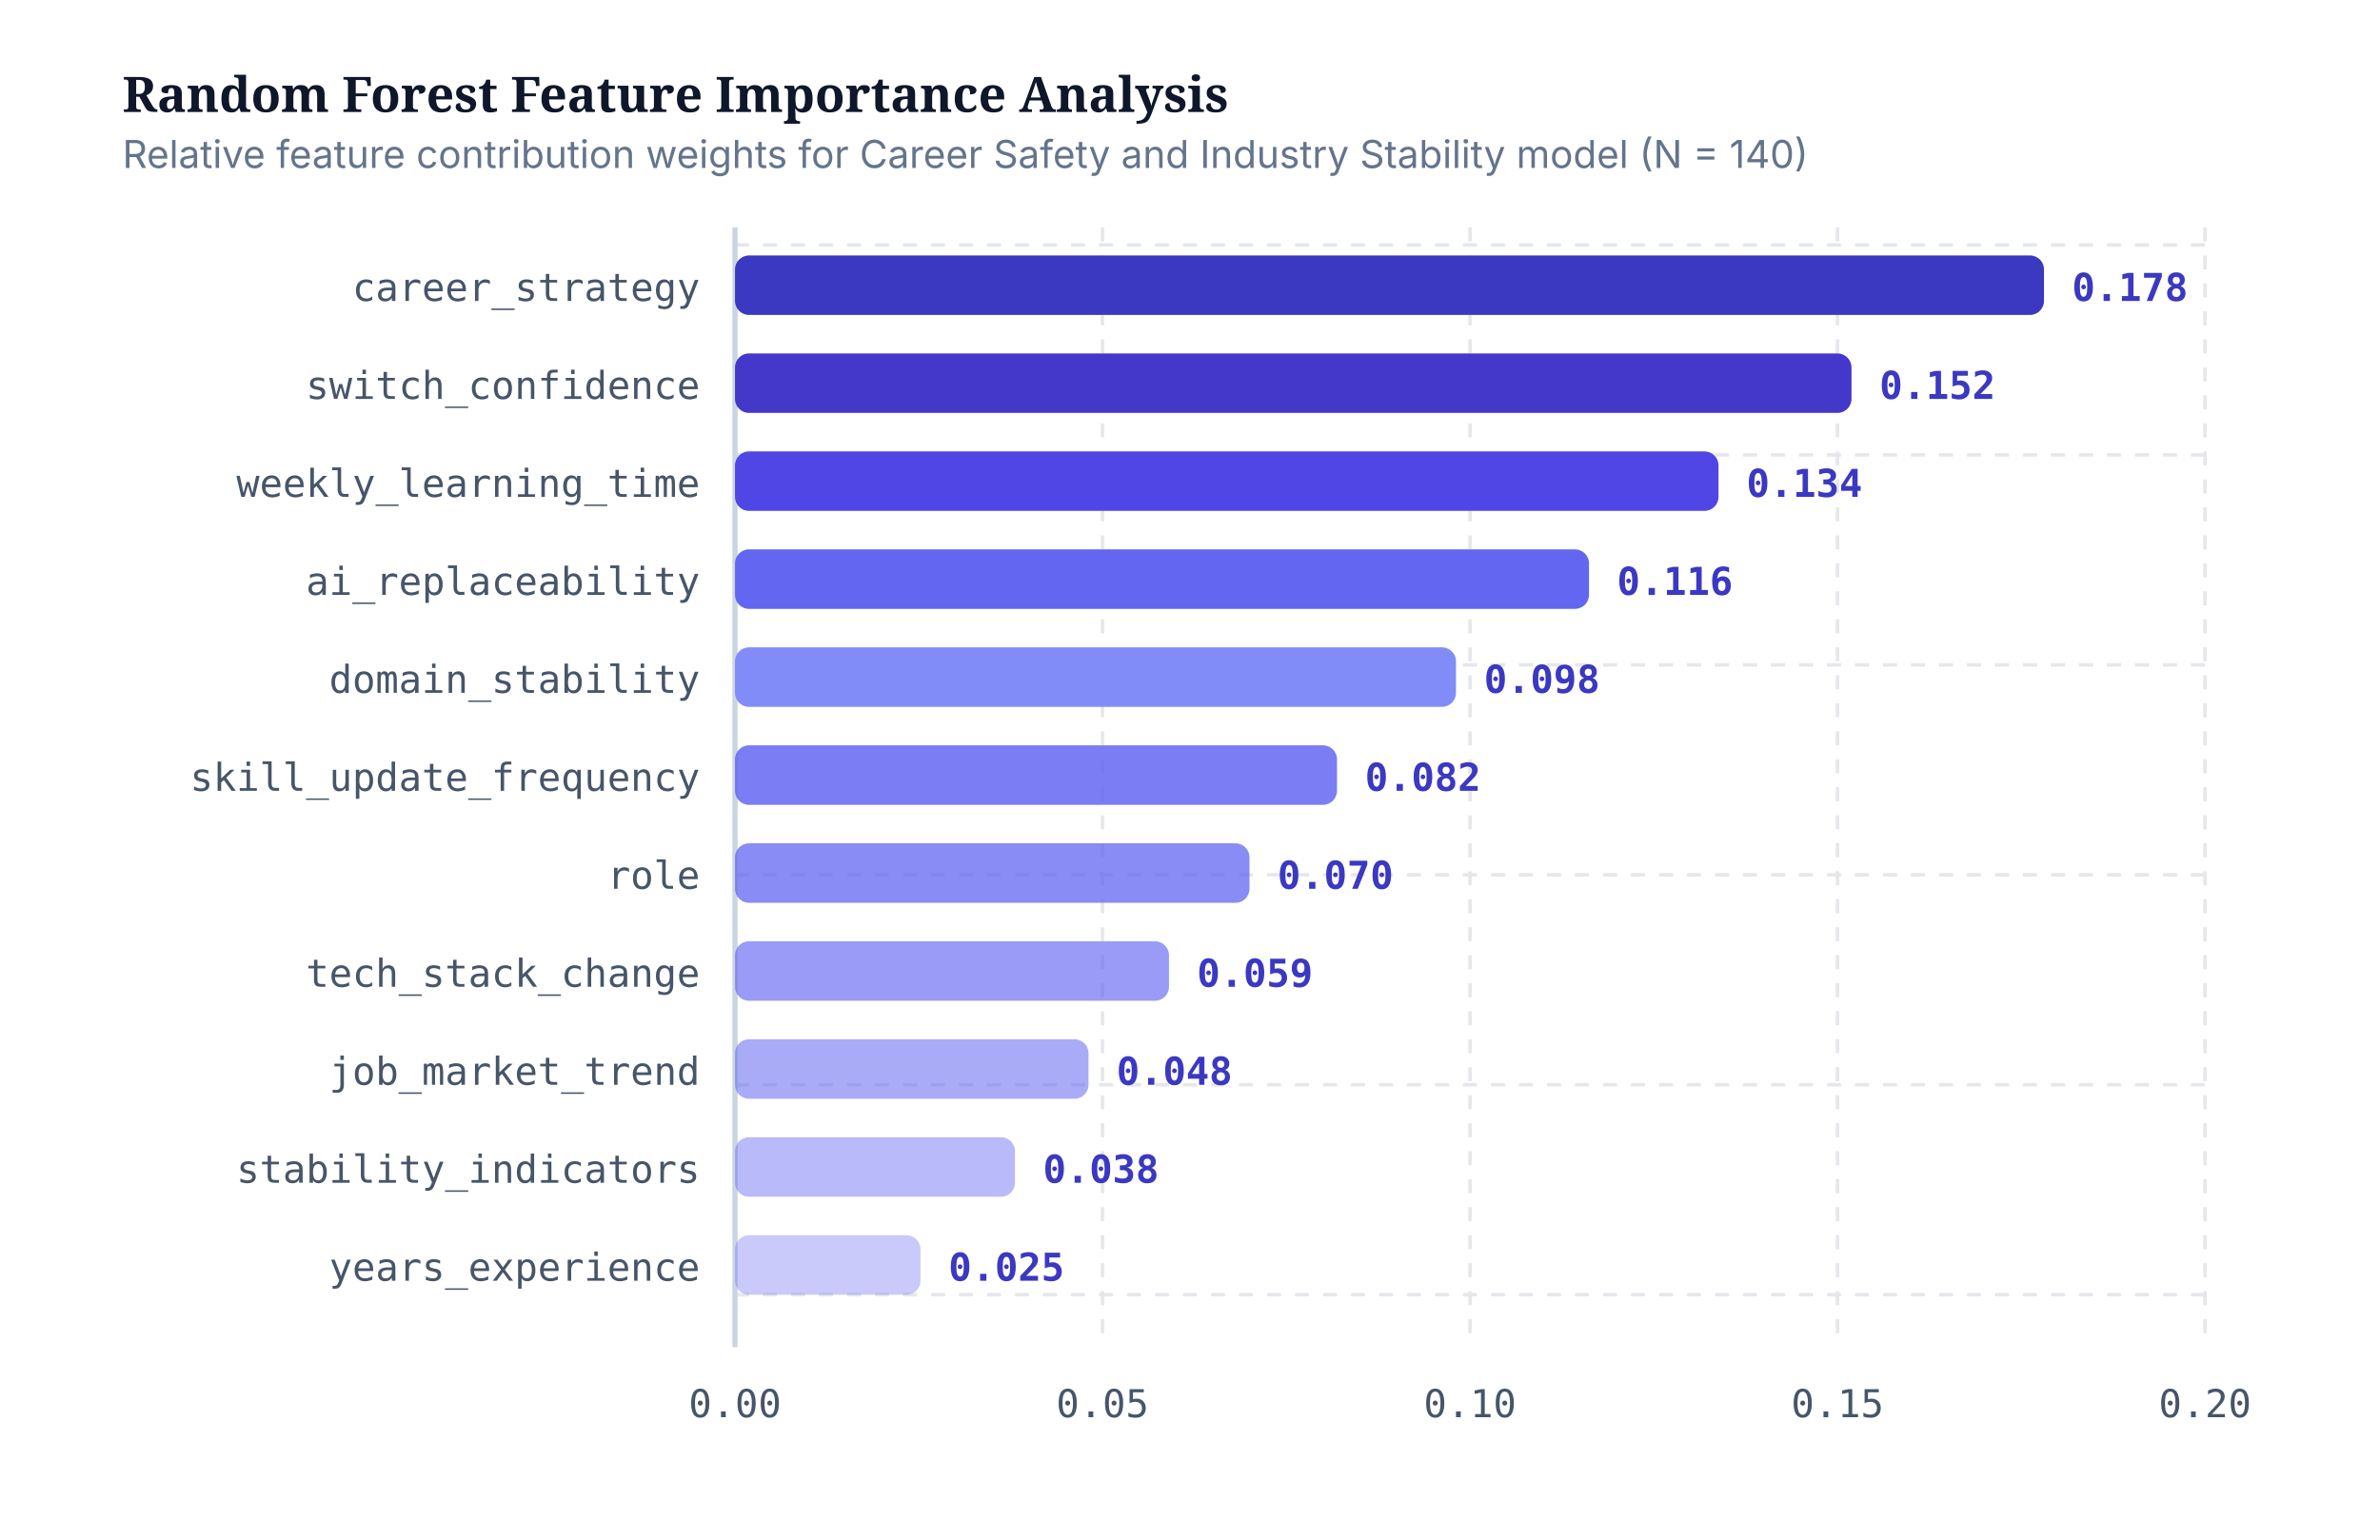
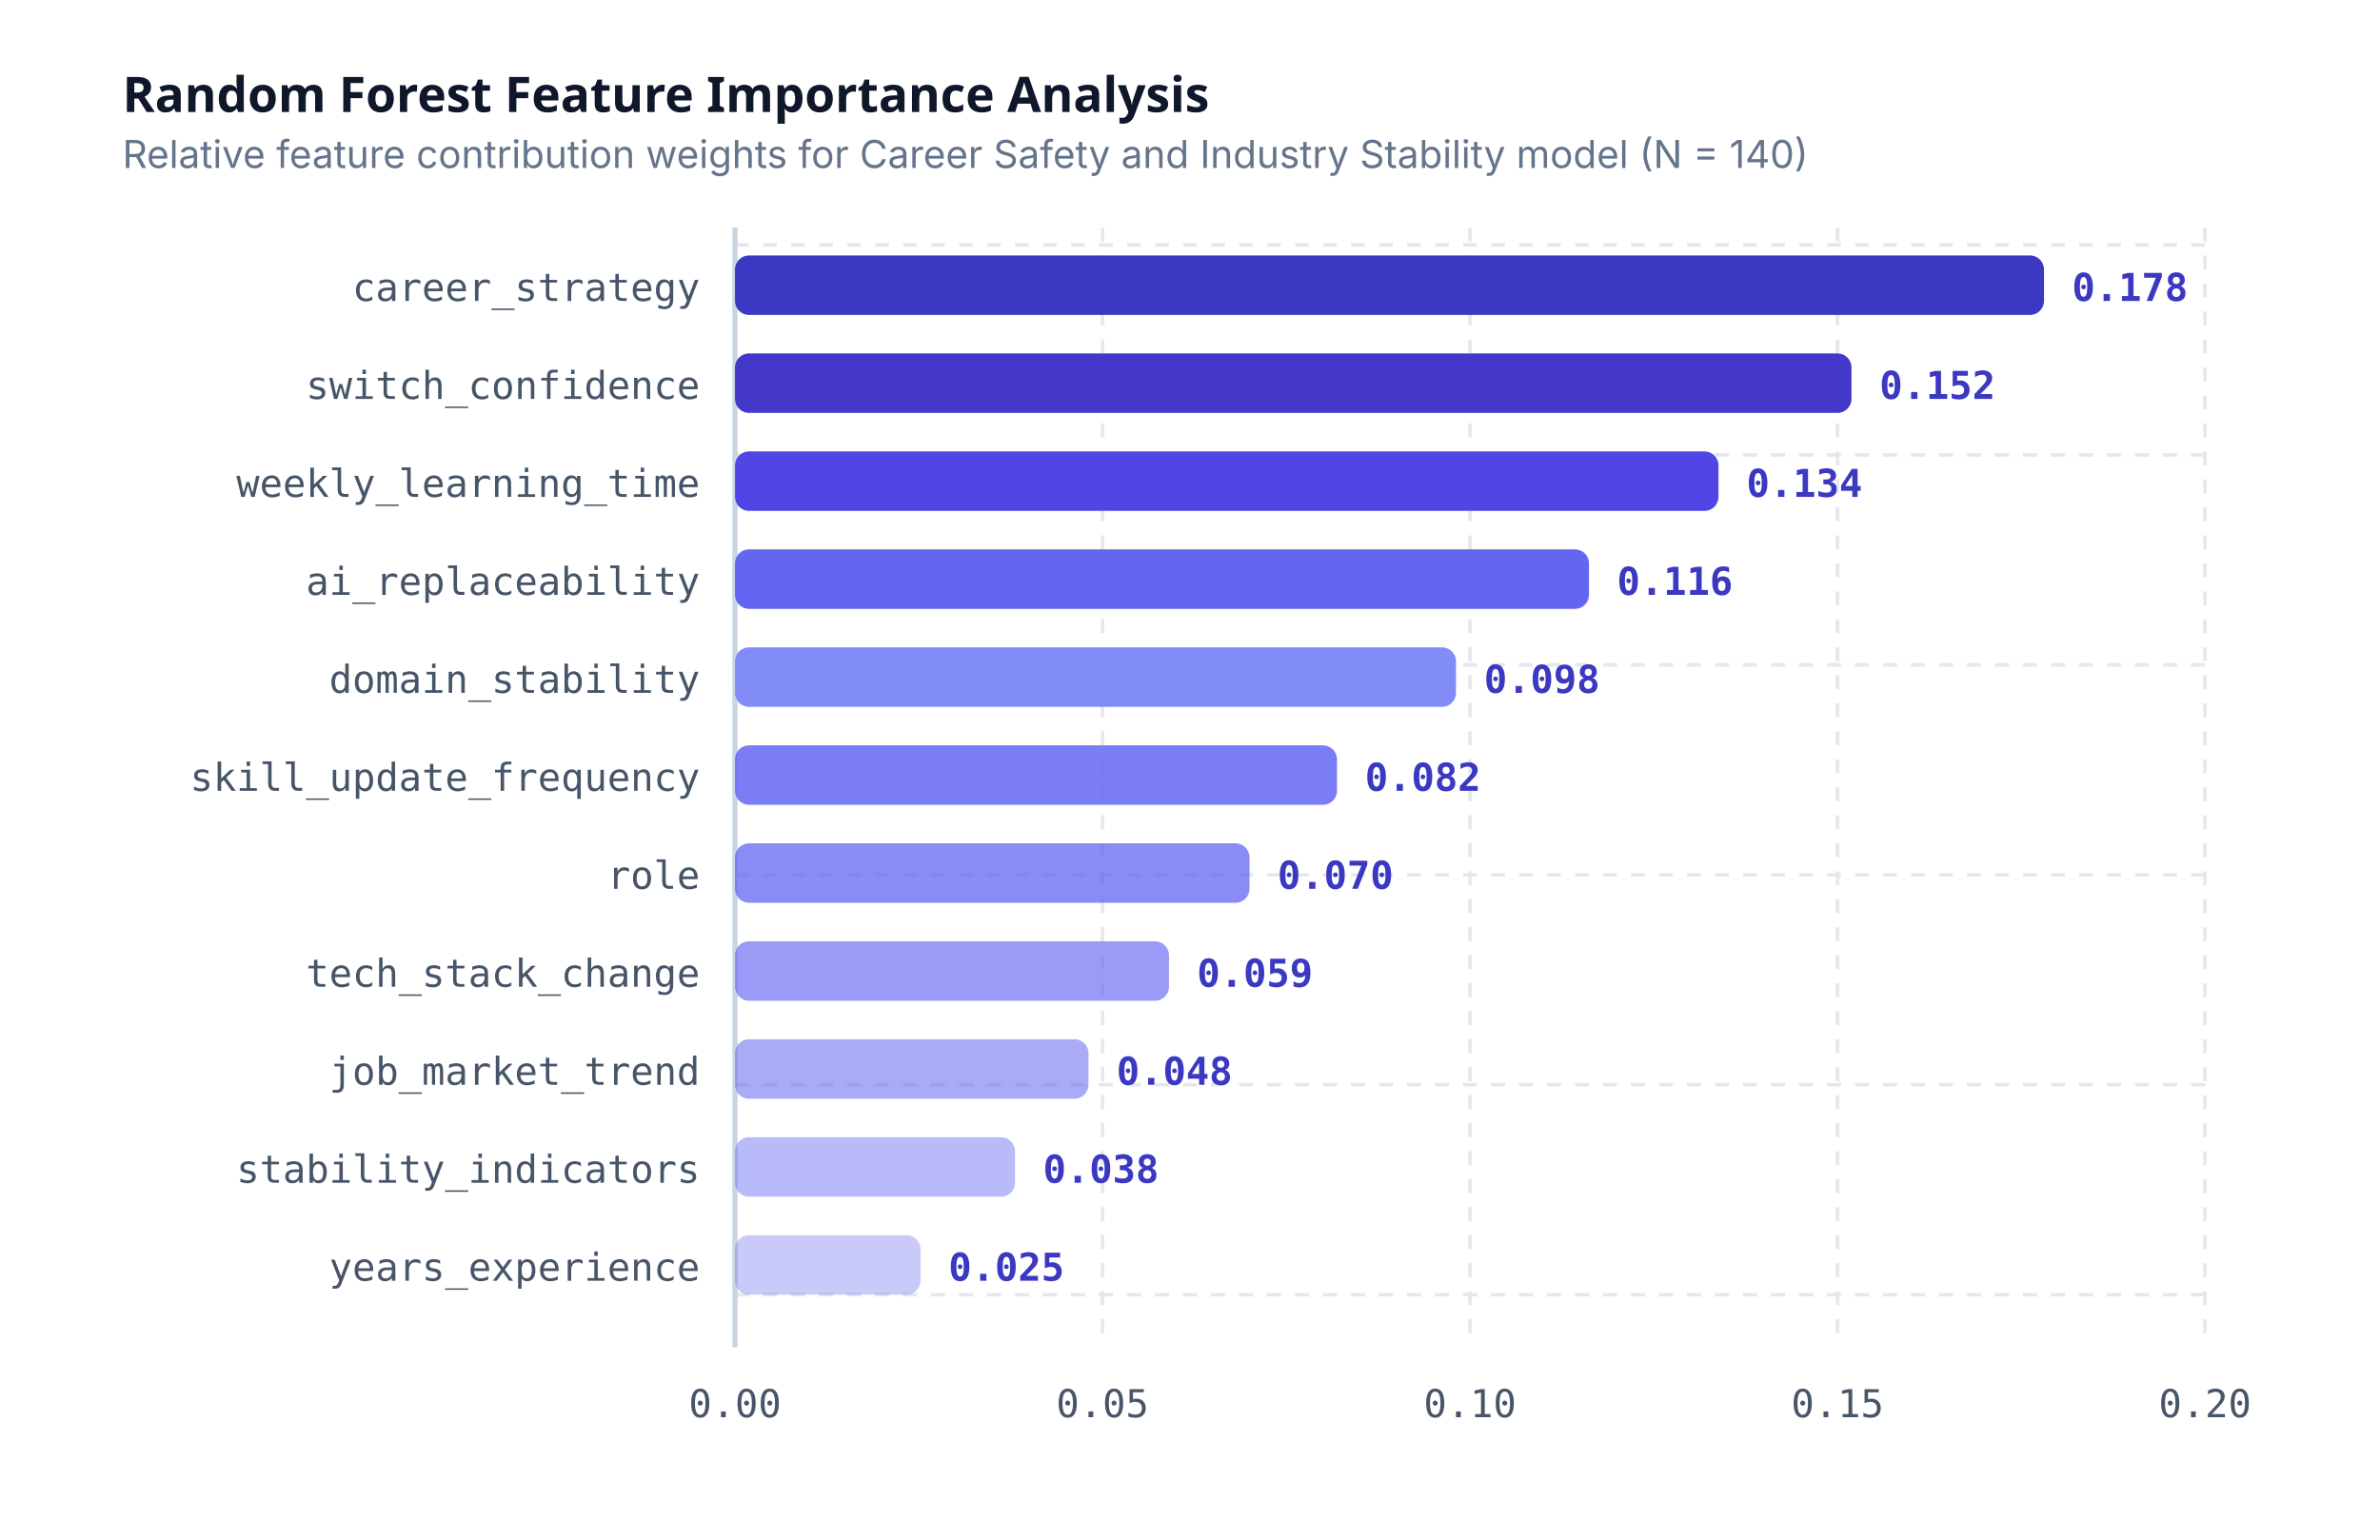
- <svg xmlns="http://www.w3.org/2000/svg" viewBox="0 0 680 440" width="100%" height="100%" style="background-color: #ffffff; border-radius: 12px; font-family: 'IBM Plex Sans', -apple-system, sans-serif;">
+ <svg xmlns="http://www.w3.org/2000/svg" viewBox="0 0 680 440" width="100%" height="100%" style="background-color: #ffffff; border-radius: 12px; font-family: 'Poppins', -apple-system, sans-serif;">
  <style>
    .grid-line { stroke: #e5e7eb; stroke-dasharray: 4,4; stroke-width: 1; }
    .axis-line { stroke: #cbd5e1; stroke-width: 1.5; }
    .label-text { fill: #475569; font-size: 11px; font-family: 'IBM Plex Mono', monospace; }
    .value-text { fill: #3b38c2; font-size: 11px; font-weight: 600; font-family: 'IBM Plex Mono', monospace; }
-     .title-text { fill: #0f172a; font-size: 14px; font-weight: 600; font-family: 'Fraunces', serif; }
+     .title-text { fill: #0f172a; font-size: 14px; font-weight: 600; font-family: 'Poppins', sans-serif; }
    .subtitle-text { fill: #64748b; font-size: 11px; }
  </style>
  <text x="35" y="32" class="title-text">Random Forest Feature Importance Analysis</text>
  <text x="35" y="48" class="subtitle-text">Relative feature contribution weights for Career Safety and Industry Stability model (N = 140)</text>
  <line x1="210" y1="70" x2="630" y2="70" class="grid-line" />
  <line x1="210" y1="130" x2="630" y2="130" class="grid-line" />
  <line x1="210" y1="190" x2="630" y2="190" class="grid-line" />
  <line x1="210" y1="250" x2="630" y2="250" class="grid-line" />
  <line x1="210" y1="310" x2="630" y2="310" class="grid-line" />
  <line x1="210" y1="370" x2="630" y2="370" class="grid-line" />
  <line x1="210" y1="65" x2="210" y2="385" class="axis-line" />
  <line x1="315" y1="65" x2="315" y2="385" class="grid-line" />
  <line x1="420" y1="65" x2="420" y2="385" class="grid-line" />
  <line x1="525" y1="65" x2="525" y2="385" class="grid-line" />
  <line x1="630" y1="65" x2="630" y2="385" class="grid-line" />
  <text x="210" y="405" class="label-text" text-anchor="middle">0.00</text>
  <text x="315" y="405" class="label-text" text-anchor="middle">0.05</text>
  <text x="420" y="405" class="label-text" text-anchor="middle">0.10</text>
  <text x="525" y="405" class="label-text" text-anchor="middle">0.15</text>
  <text x="630" y="405" class="label-text" text-anchor="middle">0.20</text>
  <text x="200" y="86" class="label-text" text-anchor="end">career_strategy</text>
  <rect x="210" y="73" width="374" height="17" rx="4" fill="#3b38c2" />
  <text x="592" y="86" class="value-text">0.178</text>
  <text x="200" y="114" class="label-text" text-anchor="end">switch_confidence</text>
  <rect x="210" y="101" width="319" height="17" rx="4" fill="#4338ca" />
  <text x="537" y="114" class="value-text">0.152</text>
  <text x="200" y="142" class="label-text" text-anchor="end">weekly_learning_time</text>
  <rect x="210" y="129" width="281" height="17" rx="4" fill="#4f46e5" />
  <text x="499" y="142" class="value-text">0.134</text>
  <text x="200" y="170" class="label-text" text-anchor="end">ai_replaceability</text>
  <rect x="210" y="157" width="244" height="17" rx="4" fill="#6366f1" />
  <text x="462" y="170" class="value-text">0.116</text>
  <text x="200" y="198" class="label-text" text-anchor="end">domain_stability</text>
  <rect x="210" y="185" width="206" height="17" rx="4" fill="#818cf8" />
  <text x="424" y="198" class="value-text">0.098</text>
  <text x="200" y="226" class="label-text" text-anchor="end">skill_update_frequency</text>
  <rect x="210" y="213" width="172" height="17" rx="4" fill="#6366f1" opacity="0.85" />
  <text x="390" y="226" class="value-text">0.082</text>
  <text x="200" y="254" class="label-text" text-anchor="end">role</text>
  <rect x="210" y="241" width="147" height="17" rx="4" fill="#6366f1" opacity="0.75" />
  <text x="365" y="254" class="value-text">0.070</text>
  <text x="200" y="282" class="label-text" text-anchor="end">tech_stack_change</text>
  <rect x="210" y="269" width="124" height="17" rx="4" fill="#6366f1" opacity="0.65" />
  <text x="342" y="282" class="value-text">0.059</text>
  <text x="200" y="310" class="label-text" text-anchor="end">job_market_trend</text>
  <rect x="210" y="297" width="101" height="17" rx="4" fill="#6366f1" opacity="0.55" />
  <text x="319" y="310" class="value-text">0.048</text>
  <text x="200" y="338" class="label-text" text-anchor="end">stability_indicators</text>
  <rect x="210" y="325" width="80" height="17" rx="4" fill="#6366f1" opacity="0.45" />
  <text x="298" y="338" class="value-text">0.038</text>
  <text x="200" y="366" class="label-text" text-anchor="end">years_experience</text>
  <rect x="210" y="353" width="53" height="17" rx="4" fill="#6366f1" opacity="0.35" />
  <text x="271" y="366" class="value-text">0.025</text>
</svg>
